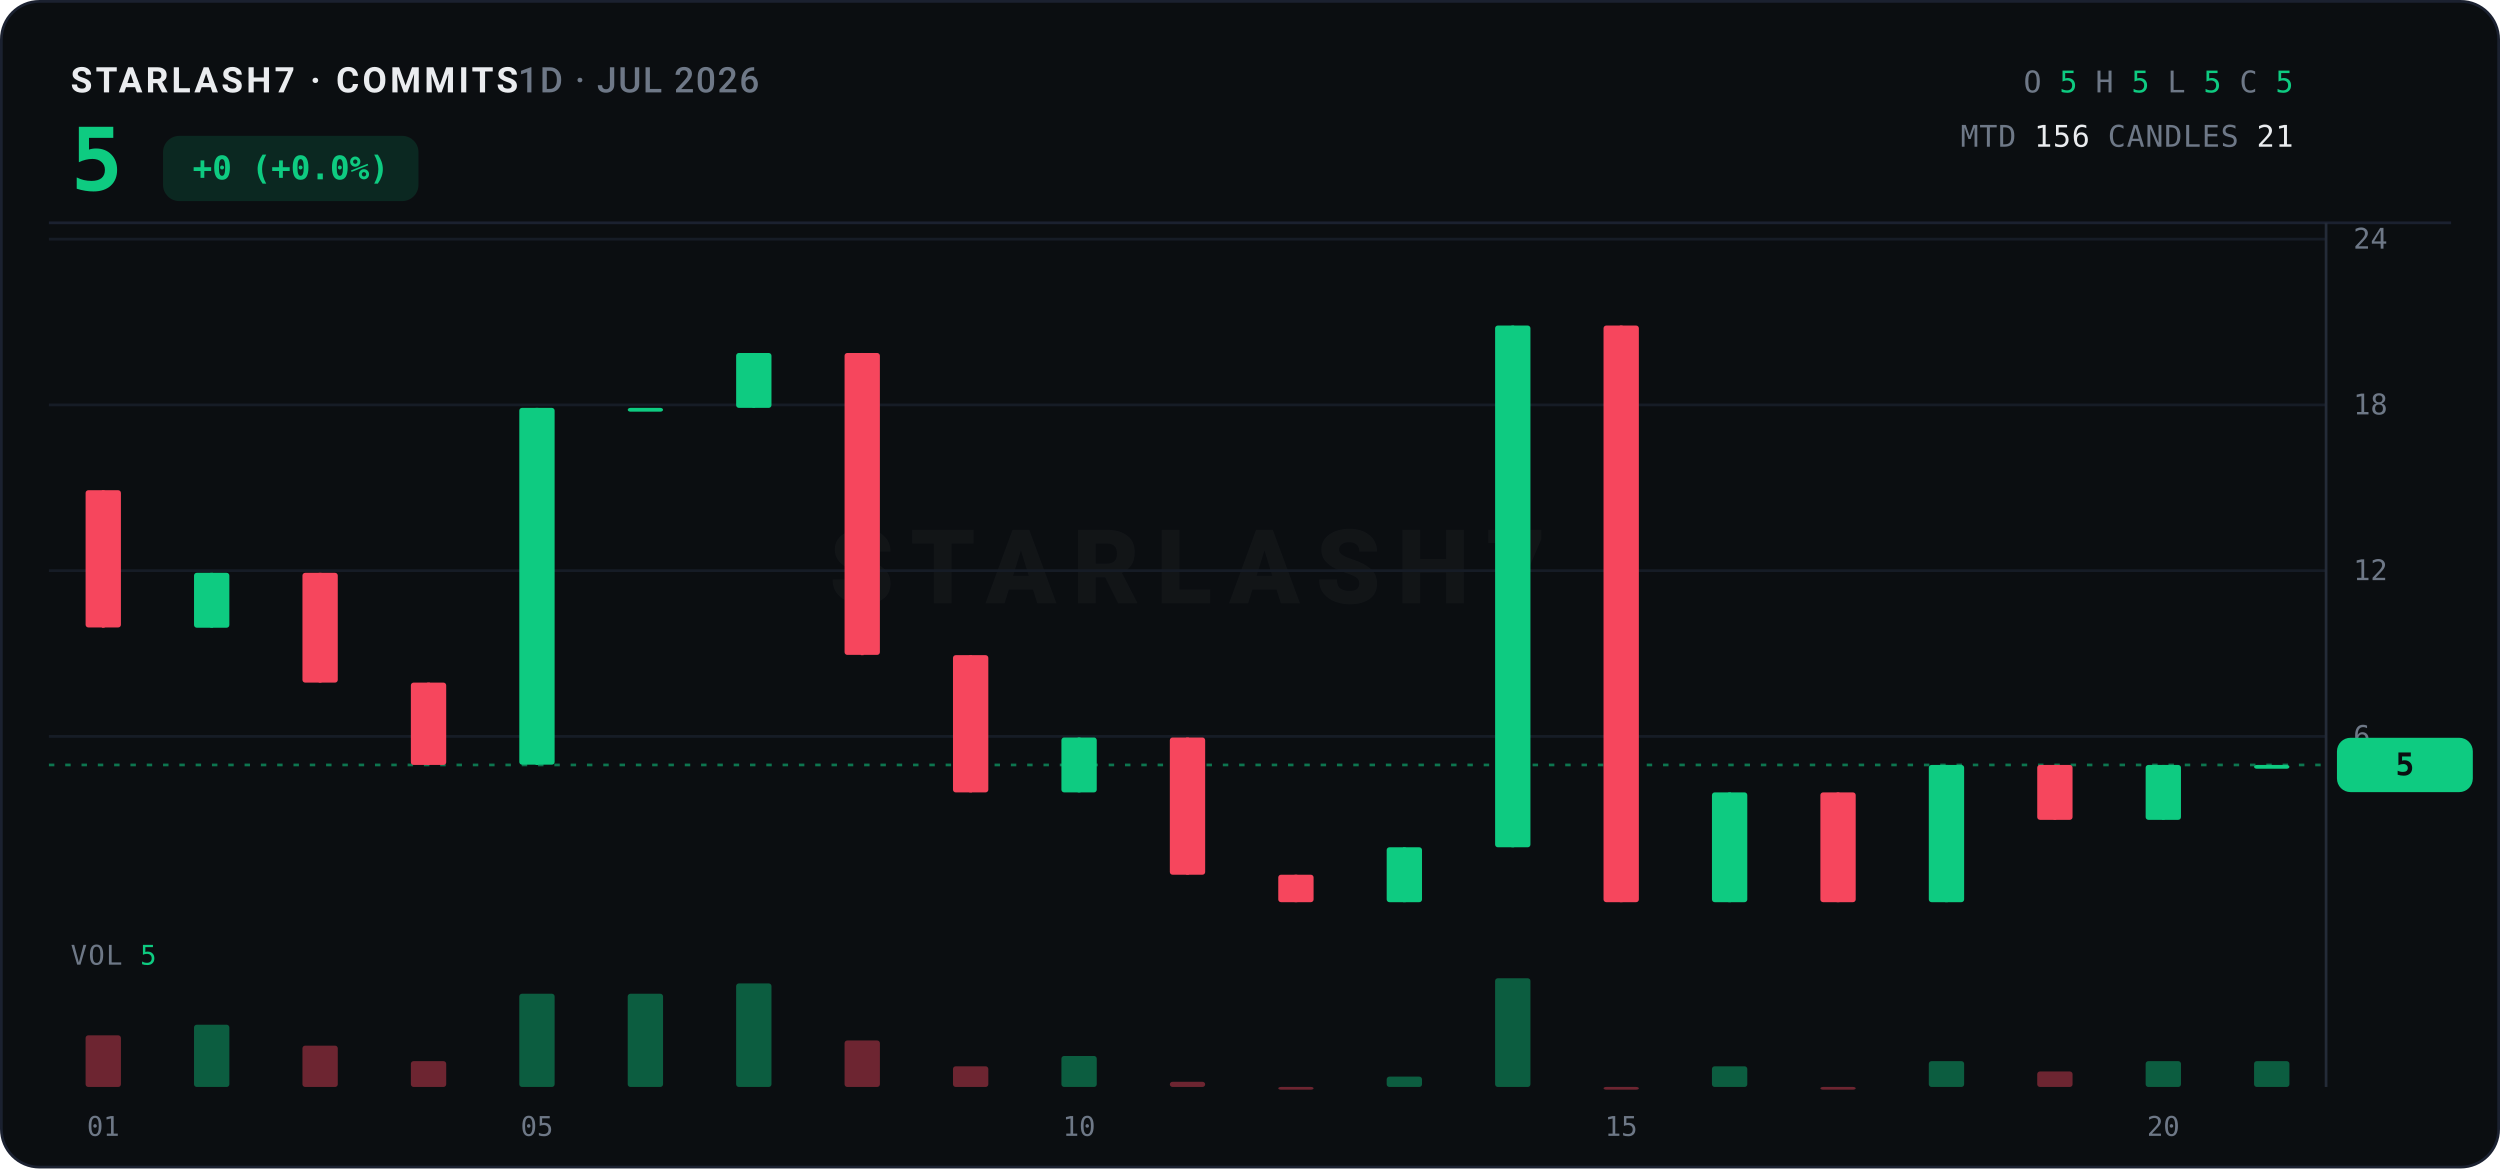
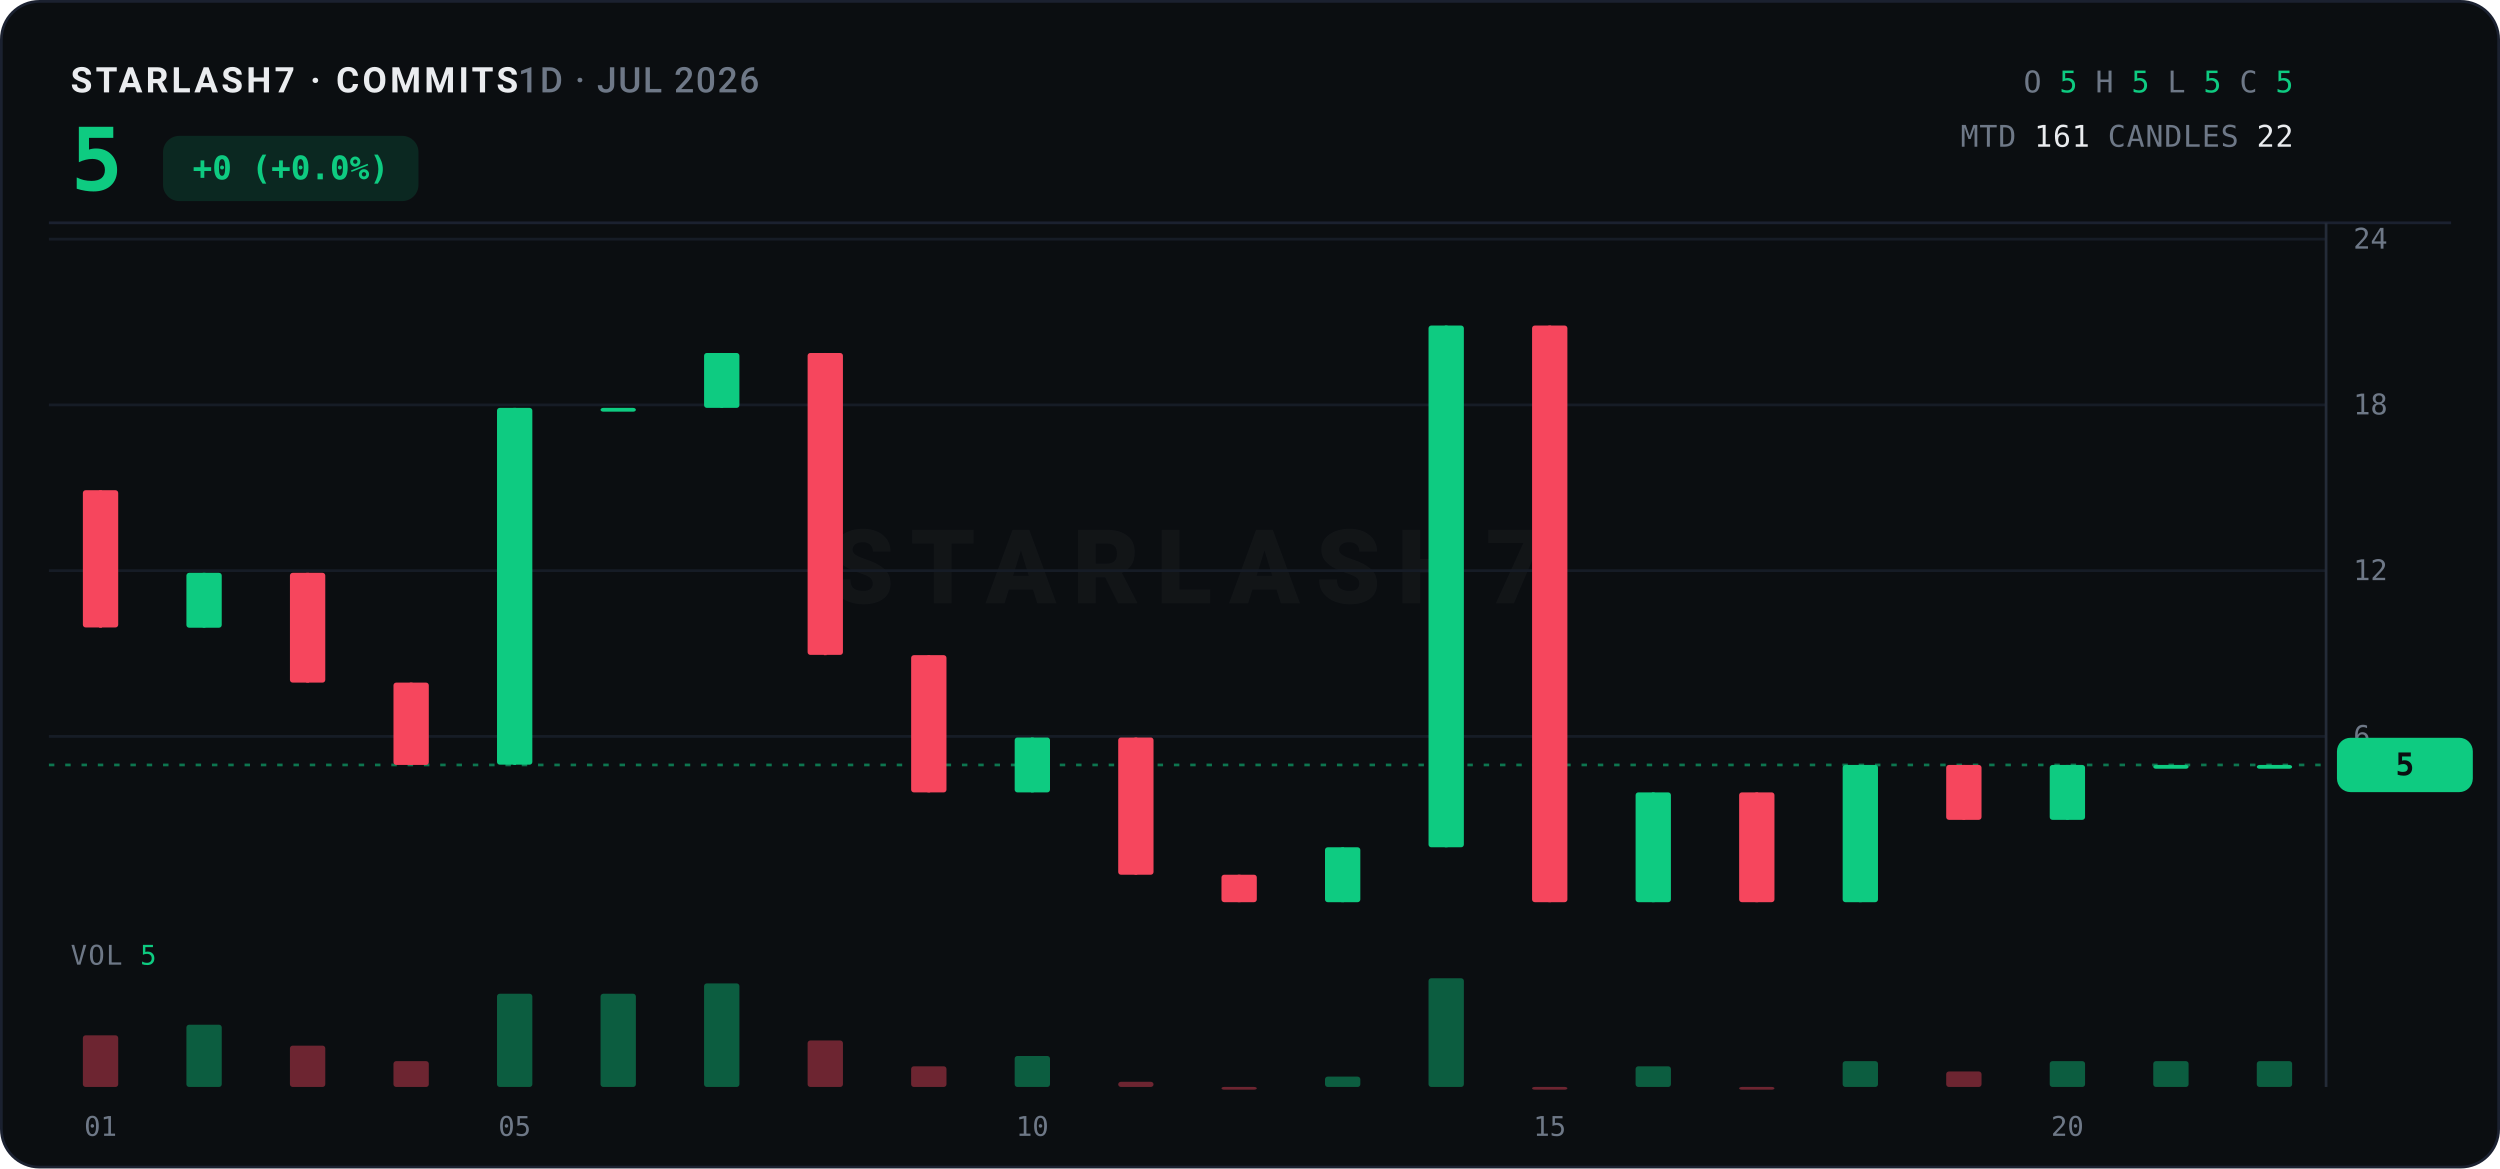
<svg xmlns="http://www.w3.org/2000/svg" width="920" height="430" viewBox="0 0 920 430">
  <rect x="0.5" y="0.5" width="919" height="429" rx="14" fill="#0B0E11" stroke="#1B2130" />
  <text x="26" y="34" font-family="ui-sans-serif,system-ui,-apple-system,'Segoe UI',Roboto,sans-serif" font-size="13" font-weight="700" letter-spacing="1.2" fill="#EAECEF">STARLASH7 · COMMITS<tspan fill="#6E7887" font-weight="500" letter-spacing="0.6">  1D · JUL 2026</tspan>
  </text>
  <text x="26" y="70" font-family="ui-monospace,'SF Mono',SFMono-Regular,Menlo,Consolas,monospace" font-size="32" font-weight="800" fill="#0ECB81" letter-spacing="-0.5">5</text>
  <rect x="60" y="50" width="94" height="24" rx="6" fill="#0ECB81" opacity="0.14" />
  <text x="107" y="66" text-anchor="middle" font-family="ui-monospace,'SF Mono',SFMono-Regular,Menlo,Consolas,monospace" font-size="12" font-weight="700" fill="#0ECB81">+0 (+0.0%)</text>
  <text x="844" y="34" text-anchor="end" font-family="ui-monospace,'SF Mono',SFMono-Regular,Menlo,Consolas,monospace" font-size="11" letter-spacing="0.3">
    <tspan fill="#6E7887">O</tspan>
    <tspan fill="#0ECB81">5</tspan>
    <tspan fill="#6E7887">H</tspan>
    <tspan fill="#0ECB81">5</tspan>
    <tspan fill="#6E7887">L</tspan>
    <tspan fill="#0ECB81">5</tspan>
    <tspan fill="#6E7887">C</tspan>
    <tspan fill="#0ECB81">5</tspan>
  </text>
  <text x="844" y="54" text-anchor="end" font-family="ui-monospace,'SF Mono',SFMono-Regular,Menlo,Consolas,monospace" font-size="11" letter-spacing="0.3">
    <tspan fill="#6E7887">MTD</tspan>
-     <tspan fill="#EAECEF">156</tspan>
+     <tspan fill="#EAECEF">161</tspan>
    <tspan fill="#6E7887">CANDLES</tspan>
-     <tspan fill="#EAECEF">21</tspan>
+     <tspan fill="#EAECEF">22</tspan>
  </text>
  <line x1="18" y1="82" x2="902" y2="82" stroke="#1B2130" stroke-width="1" />
  <text x="437.0" y="222.0" text-anchor="middle" font-family="ui-sans-serif,system-ui,-apple-system,'Segoe UI',Roboto,sans-serif" font-size="38" font-weight="800" letter-spacing="6" fill="#EAECEF" opacity="0.035">STARLASH7</text>
  <line x1="18" y1="271.0" x2="856" y2="271.0" stroke="#161C26" stroke-width="1" />
  <text x="866" y="274.5" font-family="ui-monospace,'SF Mono',SFMono-Regular,Menlo,Consolas,monospace" font-size="10.5" fill="#6E7887">6</text>
  <line x1="18" y1="210.0" x2="856" y2="210.0" stroke="#161C26" stroke-width="1" />
  <text x="866" y="213.5" font-family="ui-monospace,'SF Mono',SFMono-Regular,Menlo,Consolas,monospace" font-size="10.5" fill="#6E7887">12</text>
  <line x1="18" y1="149.0" x2="856" y2="149.0" stroke="#161C26" stroke-width="1" />
  <text x="866" y="152.5" font-family="ui-monospace,'SF Mono',SFMono-Regular,Menlo,Consolas,monospace" font-size="10.5" fill="#6E7887">18</text>
  <line x1="18" y1="88.0" x2="856" y2="88.0" stroke="#161C26" stroke-width="1" />
  <text x="866" y="91.5" font-family="ui-monospace,'SF Mono',SFMono-Regular,Menlo,Consolas,monospace" font-size="10.5" fill="#6E7887">24</text>
  <line x1="856" y1="82" x2="856" y2="400" stroke="#242B38" stroke-width="1" />
  <line x1="18" y1="281.5" x2="856" y2="281.5" stroke="#0ECB81" stroke-width="1" stroke-dasharray="2 4" opacity="0.55" />
  <rect x="860" y="271.5" width="50" height="20" rx="5" fill="#0ECB81" />
  <text x="885.0" y="285.3" text-anchor="middle" font-family="ui-monospace,'SF Mono',SFMono-Regular,Menlo,Consolas,monospace" font-size="11.5" font-weight="800" fill="#0B0E11">5</text>
-   <line x1="38.0" y1="180.4" x2="38.0" y2="231.0" stroke="#F6465D" stroke-width="1" />
-   <rect x="31.5" y="180.4" width="13.0" height="50.5" rx="1" fill="#F6465D" />
-   <line x1="77.9" y1="210.8" x2="77.9" y2="231.0" stroke="#0ECB81" stroke-width="1" />
-   <rect x="71.4" y="210.8" width="13.0" height="20.2" rx="1" fill="#0ECB81" />
-   <line x1="117.8" y1="210.8" x2="117.8" y2="251.2" stroke="#F6465D" stroke-width="1" />
-   <rect x="111.3" y="210.8" width="13.0" height="40.4" rx="1" fill="#F6465D" />
-   <line x1="157.7" y1="251.2" x2="157.7" y2="281.5" stroke="#F6465D" stroke-width="1" />
-   <rect x="151.2" y="251.2" width="13.0" height="30.3" rx="1" fill="#F6465D" />
-   <line x1="197.6" y1="150.1" x2="197.6" y2="281.5" stroke="#0ECB81" stroke-width="1" />
-   <rect x="191.1" y="150.1" width="13.0" height="131.3" rx="1" fill="#0ECB81" />
-   <line x1="237.5" y1="150.1" x2="237.5" y2="150.1" stroke="#0ECB81" stroke-width="1" />
-   <rect x="231.0" y="150.1" width="13.0" height="1.4" rx="1" fill="#0ECB81" />
-   <line x1="277.4" y1="129.9" x2="277.4" y2="150.1" stroke="#0ECB81" stroke-width="1" />
-   <rect x="270.9" y="129.9" width="13.0" height="20.2" rx="1" fill="#0ECB81" />
-   <line x1="317.3" y1="129.9" x2="317.3" y2="241.1" stroke="#F6465D" stroke-width="1" />
-   <rect x="310.8" y="129.9" width="13.0" height="111.1" rx="1" fill="#F6465D" />
-   <line x1="357.2" y1="241.1" x2="357.2" y2="291.6" stroke="#F6465D" stroke-width="1" />
-   <rect x="350.7" y="241.1" width="13.0" height="50.5" rx="1" fill="#F6465D" />
-   <line x1="397.1" y1="271.4" x2="397.1" y2="291.6" stroke="#0ECB81" stroke-width="1" />
-   <rect x="390.6" y="271.4" width="13.0" height="20.2" rx="1" fill="#0ECB81" />
-   <line x1="437.0" y1="271.4" x2="437.0" y2="321.9" stroke="#F6465D" stroke-width="1" />
-   <rect x="430.5" y="271.4" width="13.0" height="50.5" rx="1" fill="#F6465D" />
-   <line x1="476.9" y1="321.9" x2="476.9" y2="332.0" stroke="#F6465D" stroke-width="1" />
-   <rect x="470.4" y="321.9" width="13.0" height="10.1" rx="1" fill="#F6465D" />
-   <line x1="516.8" y1="311.8" x2="516.8" y2="332.0" stroke="#0ECB81" stroke-width="1" />
-   <rect x="510.3" y="311.8" width="13.0" height="20.2" rx="1" fill="#0ECB81" />
-   <line x1="556.7" y1="119.8" x2="556.7" y2="311.8" stroke="#0ECB81" stroke-width="1" />
-   <rect x="550.2" y="119.8" width="13.0" height="192.0" rx="1" fill="#0ECB81" />
-   <line x1="596.6" y1="119.8" x2="596.6" y2="332.0" stroke="#F6465D" stroke-width="1" />
-   <rect x="590.1" y="119.8" width="13.0" height="212.2" rx="1" fill="#F6465D" />
-   <line x1="636.5" y1="291.6" x2="636.5" y2="332.0" stroke="#0ECB81" stroke-width="1" />
-   <rect x="630.0" y="291.6" width="13.0" height="40.4" rx="1" fill="#0ECB81" />
-   <line x1="676.4" y1="291.6" x2="676.4" y2="332.0" stroke="#F6465D" stroke-width="1" />
-   <rect x="669.9" y="291.6" width="13.0" height="40.4" rx="1" fill="#F6465D" />
-   <line x1="716.3" y1="281.5" x2="716.3" y2="332.0" stroke="#0ECB81" stroke-width="1" />
-   <rect x="709.8" y="281.5" width="13.0" height="50.5" rx="1" fill="#0ECB81" />
-   <line x1="756.2" y1="281.5" x2="756.2" y2="301.7" stroke="#F6465D" stroke-width="1" />
-   <rect x="749.7" y="281.5" width="13.0" height="20.2" rx="1" fill="#F6465D" />
-   <line x1="796.1" y1="281.5" x2="796.1" y2="301.7" stroke="#0ECB81" stroke-width="1" />
-   <rect x="789.6" y="281.5" width="13.0" height="20.2" rx="1" fill="#0ECB81" />
-   <line x1="836.0" y1="281.5" x2="836.0" y2="281.5" stroke="#0ECB81" stroke-width="1" />
-   <rect x="829.5" y="281.5" width="13.0" height="1.4" rx="1" fill="#0ECB81" />
+   <line x1="37.0" y1="180.4" x2="37.0" y2="231.0" stroke="#F6465D" stroke-width="1" />
+   <rect x="30.5" y="180.4" width="13.0" height="50.5" rx="1" fill="#F6465D" />
+   <line x1="75.1" y1="210.8" x2="75.1" y2="231.0" stroke="#0ECB81" stroke-width="1" />
+   <rect x="68.6" y="210.8" width="13.0" height="20.2" rx="1" fill="#0ECB81" />
+   <line x1="113.2" y1="210.8" x2="113.2" y2="251.2" stroke="#F6465D" stroke-width="1" />
+   <rect x="106.7" y="210.8" width="13.0" height="40.4" rx="1" fill="#F6465D" />
+   <line x1="151.3" y1="251.2" x2="151.3" y2="281.5" stroke="#F6465D" stroke-width="1" />
+   <rect x="144.8" y="251.2" width="13.0" height="30.3" rx="1" fill="#F6465D" />
+   <line x1="189.4" y1="150.1" x2="189.4" y2="281.5" stroke="#0ECB81" stroke-width="1" />
+   <rect x="182.9" y="150.1" width="13.0" height="131.3" rx="1" fill="#0ECB81" />
+   <line x1="227.5" y1="150.1" x2="227.5" y2="150.1" stroke="#0ECB81" stroke-width="1" />
+   <rect x="221.0" y="150.1" width="13.0" height="1.4" rx="1" fill="#0ECB81" />
+   <line x1="265.6" y1="129.9" x2="265.6" y2="150.1" stroke="#0ECB81" stroke-width="1" />
+   <rect x="259.1" y="129.9" width="13.0" height="20.2" rx="1" fill="#0ECB81" />
+   <line x1="303.7" y1="129.9" x2="303.7" y2="241.1" stroke="#F6465D" stroke-width="1" />
+   <rect x="297.2" y="129.9" width="13.0" height="111.1" rx="1" fill="#F6465D" />
+   <line x1="341.8" y1="241.1" x2="341.8" y2="291.6" stroke="#F6465D" stroke-width="1" />
+   <rect x="335.3" y="241.1" width="13.0" height="50.5" rx="1" fill="#F6465D" />
+   <line x1="379.9" y1="271.4" x2="379.9" y2="291.6" stroke="#0ECB81" stroke-width="1" />
+   <rect x="373.4" y="271.4" width="13.0" height="20.2" rx="1" fill="#0ECB81" />
+   <line x1="418.0" y1="271.4" x2="418.0" y2="321.9" stroke="#F6465D" stroke-width="1" />
+   <rect x="411.5" y="271.4" width="13.0" height="50.5" rx="1" fill="#F6465D" />
+   <line x1="456.0" y1="321.9" x2="456.0" y2="332.0" stroke="#F6465D" stroke-width="1" />
+   <rect x="449.5" y="321.9" width="13.0" height="10.1" rx="1" fill="#F6465D" />
+   <line x1="494.1" y1="311.8" x2="494.1" y2="332.0" stroke="#0ECB81" stroke-width="1" />
+   <rect x="487.6" y="311.8" width="13.0" height="20.2" rx="1" fill="#0ECB81" />
+   <line x1="532.2" y1="119.8" x2="532.2" y2="311.8" stroke="#0ECB81" stroke-width="1" />
+   <rect x="525.7" y="119.8" width="13.0" height="192.0" rx="1" fill="#0ECB81" />
+   <line x1="570.3" y1="119.8" x2="570.3" y2="332.0" stroke="#F6465D" stroke-width="1" />
+   <rect x="563.8" y="119.8" width="13.0" height="212.2" rx="1" fill="#F6465D" />
+   <line x1="608.4" y1="291.6" x2="608.4" y2="332.0" stroke="#0ECB81" stroke-width="1" />
+   <rect x="601.9" y="291.6" width="13.0" height="40.4" rx="1" fill="#0ECB81" />
+   <line x1="646.5" y1="291.6" x2="646.5" y2="332.0" stroke="#F6465D" stroke-width="1" />
+   <rect x="640.0" y="291.6" width="13.0" height="40.4" rx="1" fill="#F6465D" />
+   <line x1="684.6" y1="281.5" x2="684.6" y2="332.0" stroke="#0ECB81" stroke-width="1" />
+   <rect x="678.1" y="281.5" width="13.0" height="50.5" rx="1" fill="#0ECB81" />
+   <line x1="722.7" y1="281.5" x2="722.7" y2="301.7" stroke="#F6465D" stroke-width="1" />
+   <rect x="716.2" y="281.5" width="13.0" height="20.2" rx="1" fill="#F6465D" />
+   <line x1="760.8" y1="281.5" x2="760.8" y2="301.7" stroke="#0ECB81" stroke-width="1" />
+   <rect x="754.3" y="281.5" width="13.0" height="20.2" rx="1" fill="#0ECB81" />
+   <line x1="798.9" y1="281.5" x2="798.9" y2="281.5" stroke="#0ECB81" stroke-width="1" />
+   <rect x="792.4" y="281.5" width="13.0" height="1.4" rx="1" fill="#0ECB81" />
+   <line x1="837.0" y1="281.5" x2="837.0" y2="281.5" stroke="#0ECB81" stroke-width="1" />
+   <rect x="830.5" y="281.5" width="13.0" height="1.4" rx="1" fill="#0ECB81" />
  <text x="26" y="355" font-family="ui-monospace,'SF Mono',SFMono-Regular,Menlo,Consolas,monospace" font-size="10" letter-spacing="0.5" fill="#6E7887">VOL <tspan fill="#0ECB81">5</tspan>
  </text>
-   <rect x="31.5" y="381.0" width="13.0" height="19.0" rx="1" fill="#F6465D" opacity="0.42" />
-   <rect x="71.4" y="377.1" width="13.0" height="22.9" rx="1" fill="#0ECB81" opacity="0.42" />
-   <rect x="111.3" y="384.8" width="13.0" height="15.2" rx="1" fill="#F6465D" opacity="0.42" />
-   <rect x="151.2" y="390.5" width="13.0" height="9.5" rx="1" fill="#F6465D" opacity="0.42" />
-   <rect x="191.1" y="365.7" width="13.0" height="34.3" rx="1" fill="#0ECB81" opacity="0.42" />
-   <rect x="231.0" y="365.7" width="13.0" height="34.3" rx="1" fill="#0ECB81" opacity="0.42" />
-   <rect x="270.9" y="361.9" width="13.0" height="38.1" rx="1" fill="#0ECB81" opacity="0.42" />
-   <rect x="310.8" y="382.9" width="13.0" height="17.1" rx="1" fill="#F6465D" opacity="0.42" />
-   <rect x="350.7" y="392.4" width="13.0" height="7.6" rx="1" fill="#F6465D" opacity="0.42" />
-   <rect x="390.6" y="388.6" width="13.0" height="11.4" rx="1" fill="#0ECB81" opacity="0.42" />
-   <rect x="430.5" y="398.1" width="13.0" height="1.9" rx="1" fill="#F6465D" opacity="0.42" />
-   <rect x="470.4" y="400.0" width="13.0" height="1.0" rx="1" fill="#F6465D" opacity="0.42" />
-   <rect x="510.3" y="396.2" width="13.0" height="3.8" rx="1" fill="#0ECB81" opacity="0.42" />
-   <rect x="550.2" y="360.0" width="13.0" height="40.0" rx="1" fill="#0ECB81" opacity="0.42" />
-   <rect x="590.1" y="400.0" width="13.0" height="1.0" rx="1" fill="#F6465D" opacity="0.42" />
-   <rect x="630.0" y="392.4" width="13.0" height="7.6" rx="1" fill="#0ECB81" opacity="0.42" />
-   <rect x="669.9" y="400.0" width="13.0" height="1.0" rx="1" fill="#F6465D" opacity="0.42" />
-   <rect x="709.8" y="390.5" width="13.0" height="9.5" rx="1" fill="#0ECB81" opacity="0.42" />
-   <rect x="749.7" y="394.3" width="13.0" height="5.7" rx="1" fill="#F6465D" opacity="0.42" />
-   <rect x="789.6" y="390.5" width="13.0" height="9.5" rx="1" fill="#0ECB81" opacity="0.42" />
-   <rect x="829.5" y="390.5" width="13.0" height="9.5" rx="1" fill="#0ECB81" opacity="0.42" />
-   <text x="38.0" y="418" text-anchor="middle" font-family="ui-monospace,'SF Mono',SFMono-Regular,Menlo,Consolas,monospace" font-size="10" fill="#6E7887">01</text>
-   <text x="197.6" y="418" text-anchor="middle" font-family="ui-monospace,'SF Mono',SFMono-Regular,Menlo,Consolas,monospace" font-size="10" fill="#6E7887">05</text>
-   <text x="397.1" y="418" text-anchor="middle" font-family="ui-monospace,'SF Mono',SFMono-Regular,Menlo,Consolas,monospace" font-size="10" fill="#6E7887">10</text>
-   <text x="596.6" y="418" text-anchor="middle" font-family="ui-monospace,'SF Mono',SFMono-Regular,Menlo,Consolas,monospace" font-size="10" fill="#6E7887">15</text>
-   <text x="796.1" y="418" text-anchor="middle" font-family="ui-monospace,'SF Mono',SFMono-Regular,Menlo,Consolas,monospace" font-size="10" fill="#6E7887">20</text>
+   <rect x="30.5" y="381.0" width="13.0" height="19.0" rx="1" fill="#F6465D" opacity="0.42" />
+   <rect x="68.6" y="377.1" width="13.0" height="22.9" rx="1" fill="#0ECB81" opacity="0.42" />
+   <rect x="106.7" y="384.8" width="13.0" height="15.2" rx="1" fill="#F6465D" opacity="0.42" />
+   <rect x="144.8" y="390.5" width="13.0" height="9.5" rx="1" fill="#F6465D" opacity="0.42" />
+   <rect x="182.9" y="365.7" width="13.0" height="34.3" rx="1" fill="#0ECB81" opacity="0.42" />
+   <rect x="221.0" y="365.7" width="13.0" height="34.3" rx="1" fill="#0ECB81" opacity="0.42" />
+   <rect x="259.1" y="361.9" width="13.0" height="38.1" rx="1" fill="#0ECB81" opacity="0.42" />
+   <rect x="297.2" y="382.9" width="13.0" height="17.1" rx="1" fill="#F6465D" opacity="0.42" />
+   <rect x="335.3" y="392.4" width="13.0" height="7.6" rx="1" fill="#F6465D" opacity="0.42" />
+   <rect x="373.4" y="388.6" width="13.0" height="11.4" rx="1" fill="#0ECB81" opacity="0.42" />
+   <rect x="411.5" y="398.1" width="13.0" height="1.9" rx="1" fill="#F6465D" opacity="0.42" />
+   <rect x="449.5" y="400.0" width="13.0" height="1.0" rx="1" fill="#F6465D" opacity="0.42" />
+   <rect x="487.6" y="396.2" width="13.0" height="3.8" rx="1" fill="#0ECB81" opacity="0.42" />
+   <rect x="525.7" y="360.0" width="13.0" height="40.0" rx="1" fill="#0ECB81" opacity="0.42" />
+   <rect x="563.8" y="400.0" width="13.0" height="1.0" rx="1" fill="#F6465D" opacity="0.42" />
+   <rect x="601.9" y="392.4" width="13.0" height="7.6" rx="1" fill="#0ECB81" opacity="0.42" />
+   <rect x="640.0" y="400.0" width="13.0" height="1.0" rx="1" fill="#F6465D" opacity="0.42" />
+   <rect x="678.1" y="390.5" width="13.0" height="9.5" rx="1" fill="#0ECB81" opacity="0.42" />
+   <rect x="716.2" y="394.3" width="13.0" height="5.7" rx="1" fill="#F6465D" opacity="0.42" />
+   <rect x="754.3" y="390.5" width="13.0" height="9.5" rx="1" fill="#0ECB81" opacity="0.42" />
+   <rect x="792.4" y="390.5" width="13.0" height="9.5" rx="1" fill="#0ECB81" opacity="0.42" />
+   <rect x="830.5" y="390.5" width="13.0" height="9.5" rx="1" fill="#0ECB81" opacity="0.42" />
+   <text x="37.0" y="418" text-anchor="middle" font-family="ui-monospace,'SF Mono',SFMono-Regular,Menlo,Consolas,monospace" font-size="10" fill="#6E7887">01</text>
+   <text x="189.4" y="418" text-anchor="middle" font-family="ui-monospace,'SF Mono',SFMono-Regular,Menlo,Consolas,monospace" font-size="10" fill="#6E7887">05</text>
+   <text x="379.9" y="418" text-anchor="middle" font-family="ui-monospace,'SF Mono',SFMono-Regular,Menlo,Consolas,monospace" font-size="10" fill="#6E7887">10</text>
+   <text x="570.3" y="418" text-anchor="middle" font-family="ui-monospace,'SF Mono',SFMono-Regular,Menlo,Consolas,monospace" font-size="10" fill="#6E7887">15</text>
+   <text x="760.8" y="418" text-anchor="middle" font-family="ui-monospace,'SF Mono',SFMono-Regular,Menlo,Consolas,monospace" font-size="10" fill="#6E7887">20</text>
</svg>
